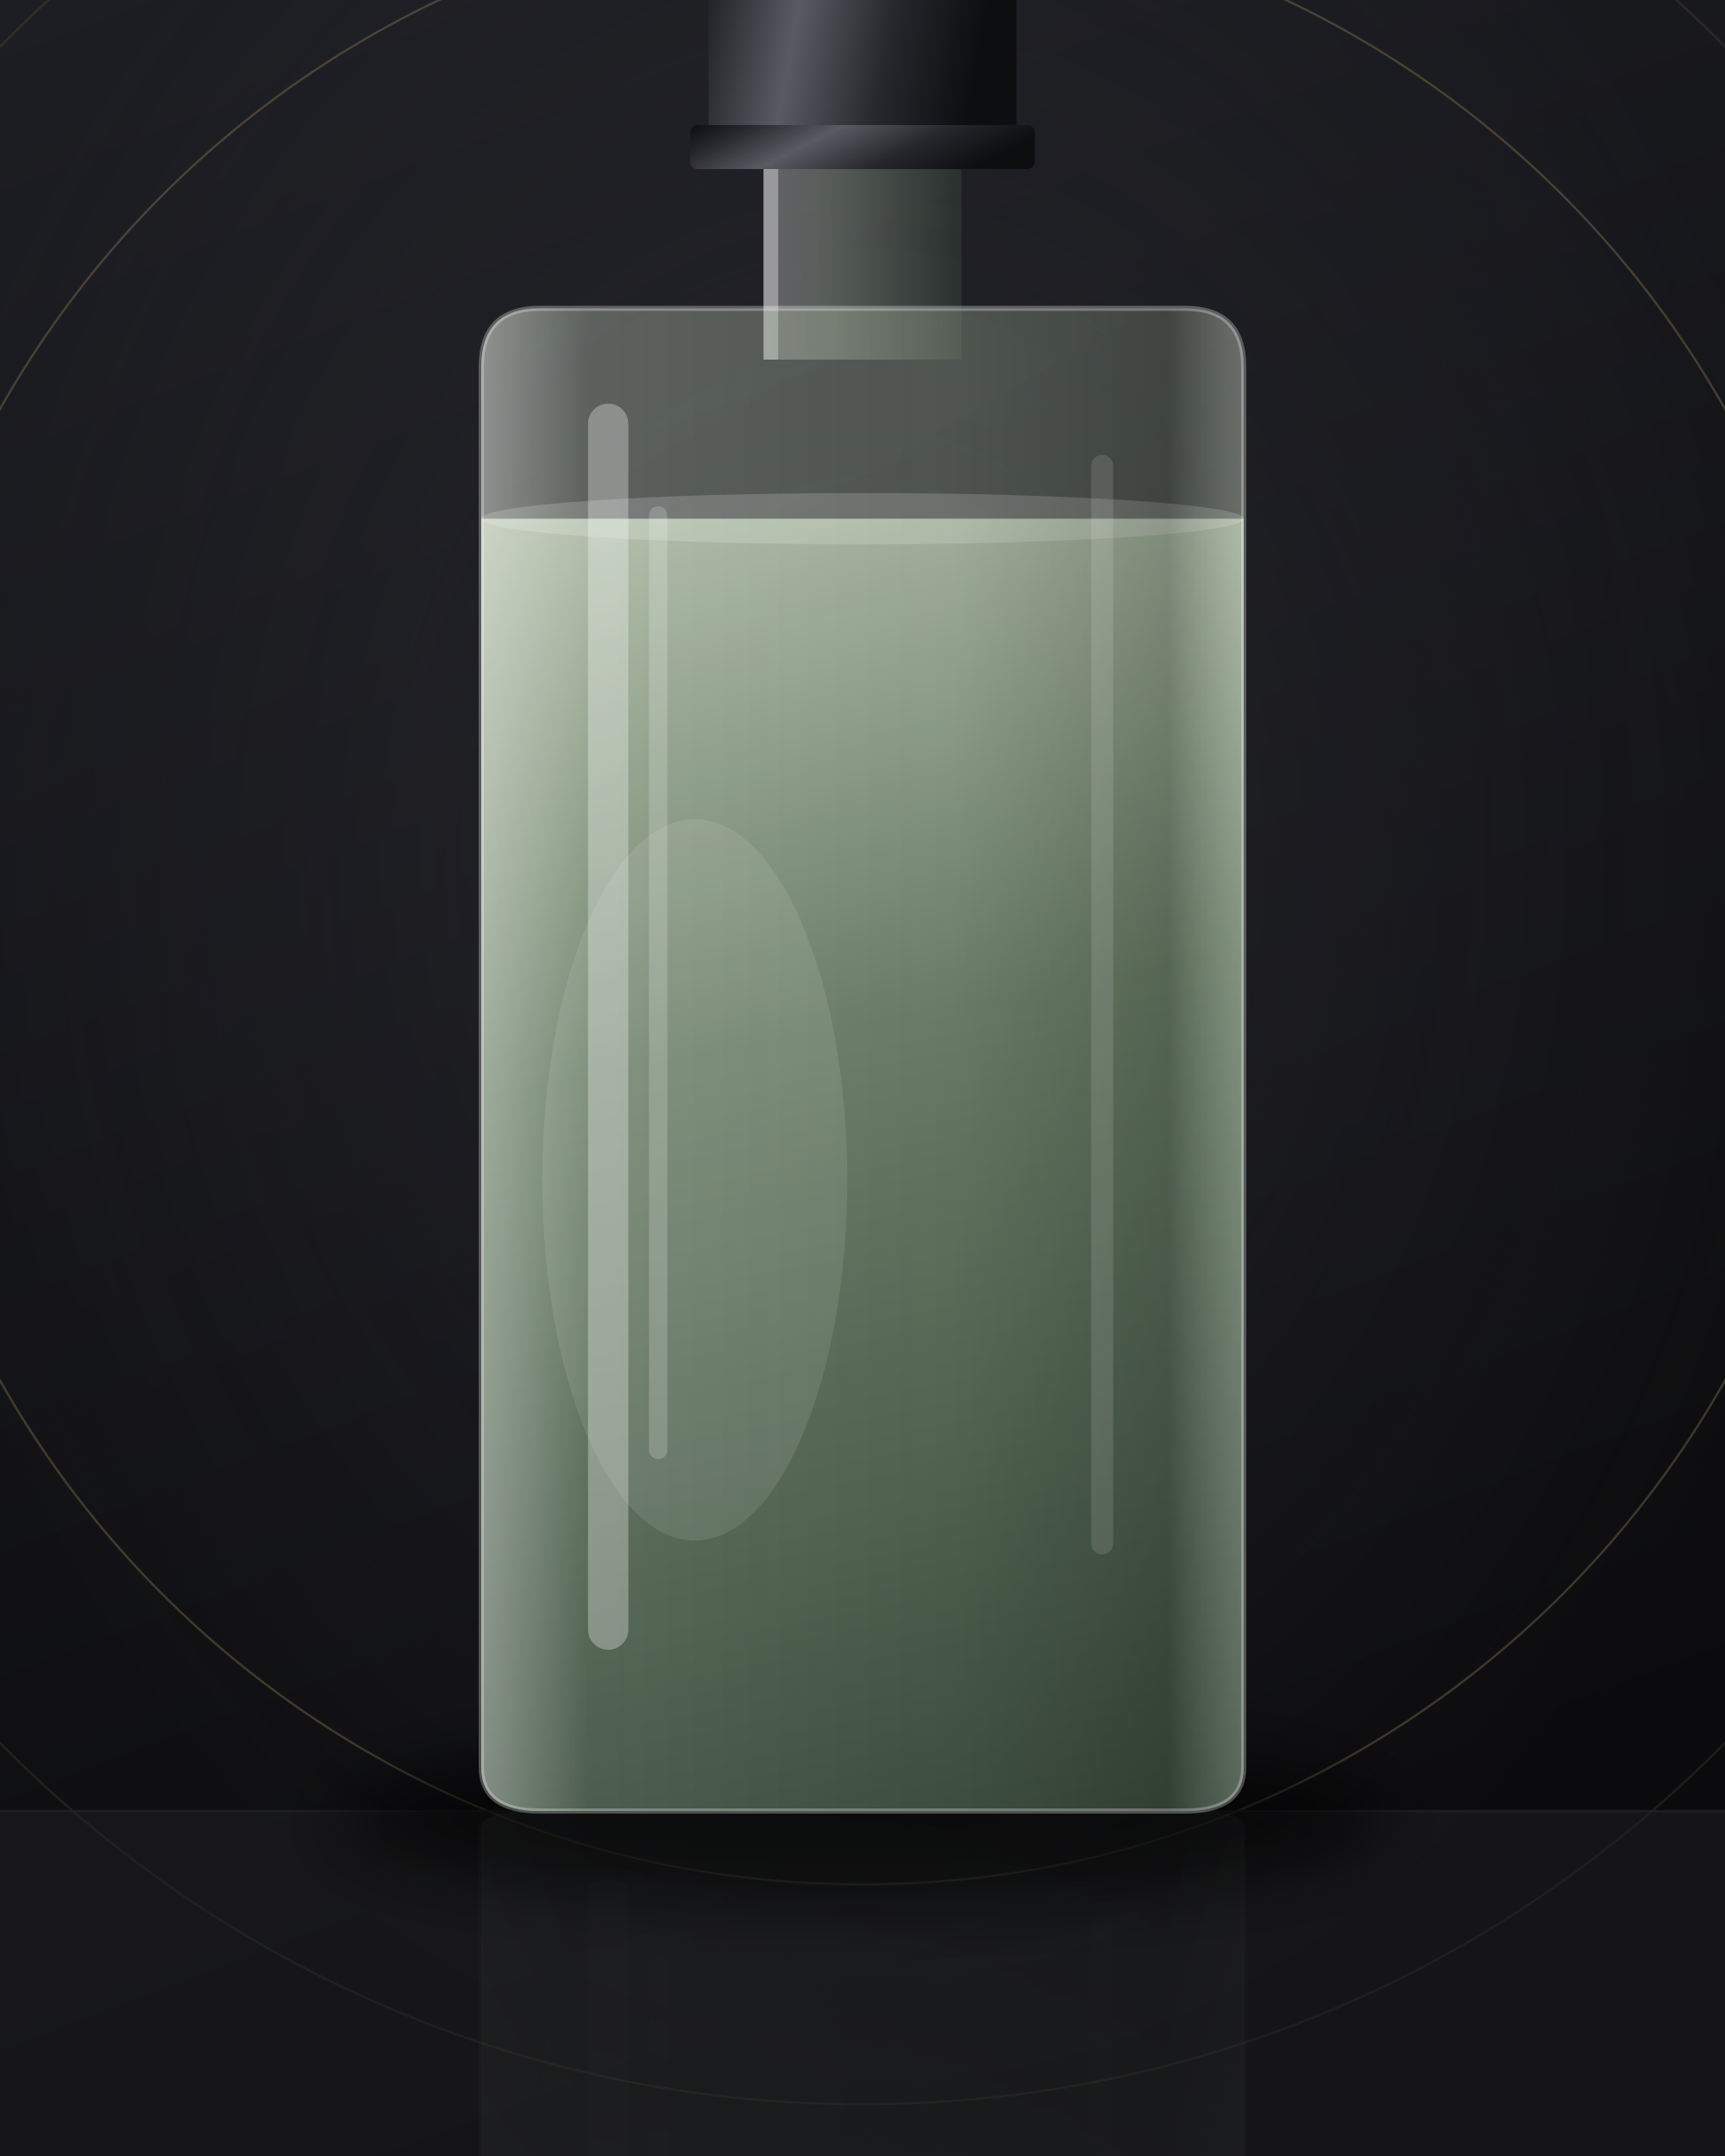
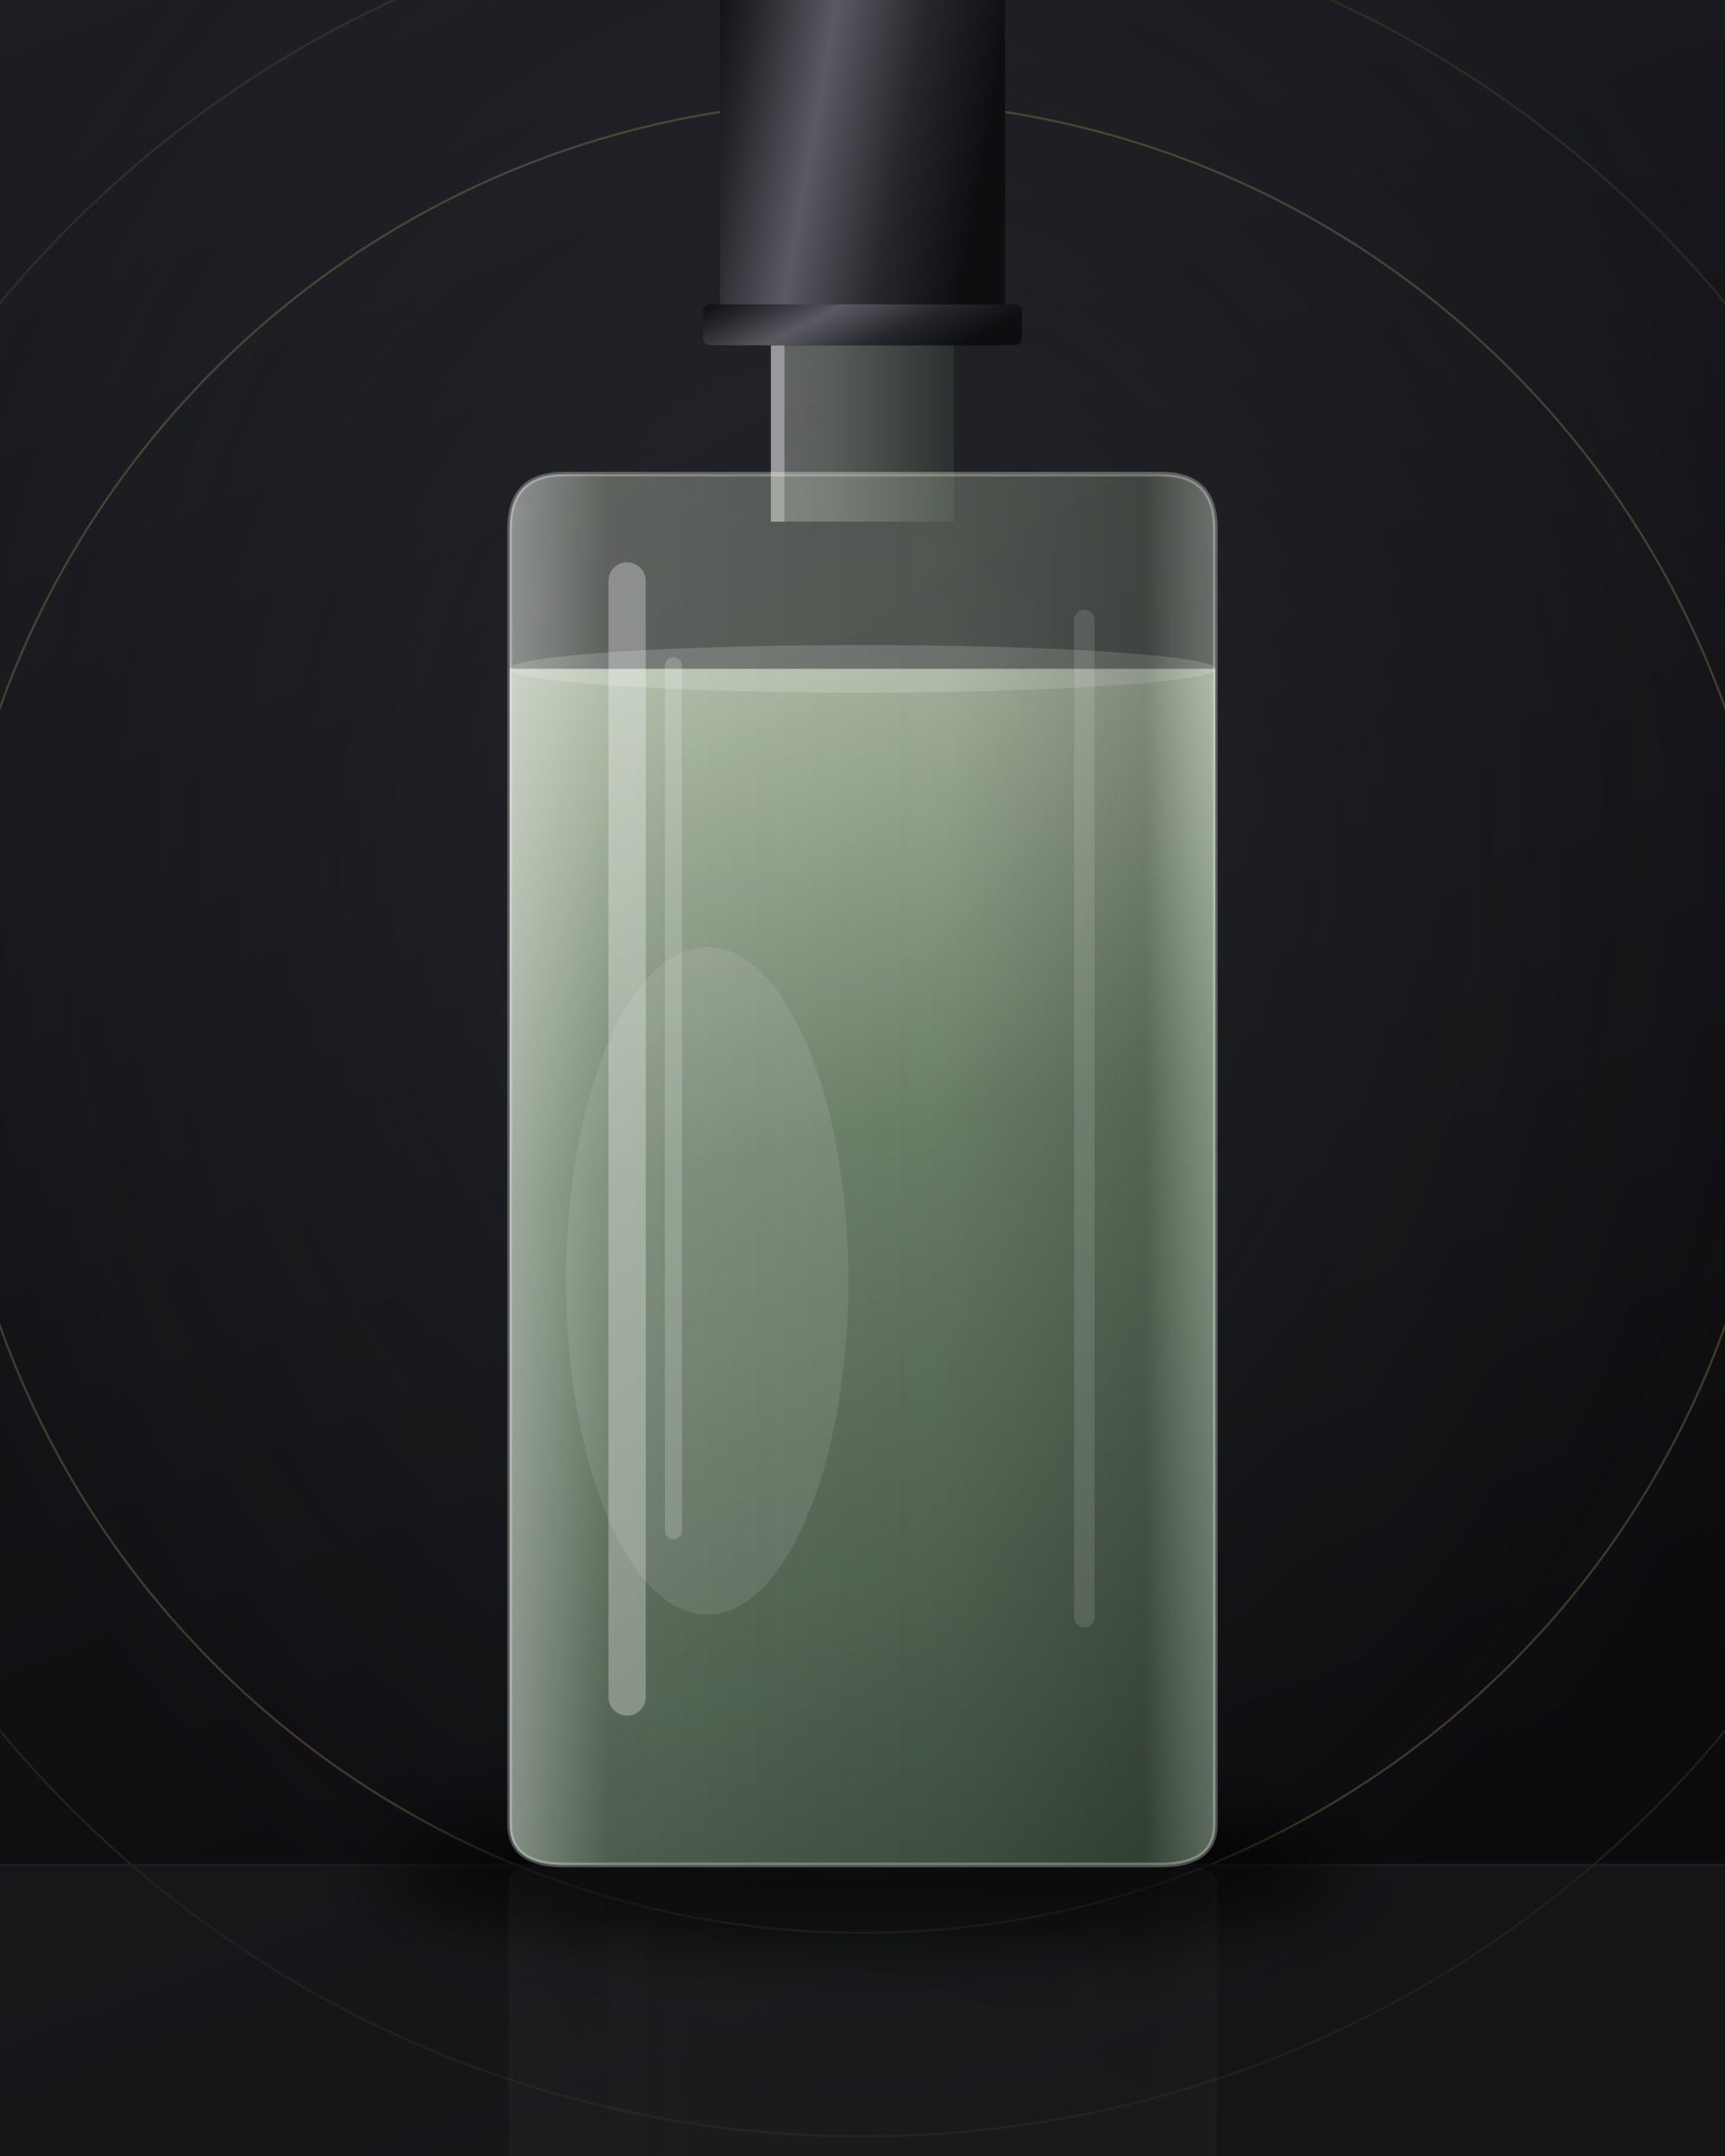
<svg xmlns="http://www.w3.org/2000/svg" viewBox="0 0 800 1000" width="800" height="1000" role="img">
  <defs>
    <linearGradient id="bg-sada-al-arz2" x1="0" y1="0" x2="0.3" y2="1">
      <stop offset="0" stop-color="#1D1E23" />
      <stop offset="1" stop-color="#0B0B0D" />
    </linearGradient>
    <radialGradient id="glow-sada-al-arz2" cx="0.5" cy="0.4" r="0.58">
      <stop offset="0" stop-color="#3D3E46" stop-opacity="0.8" />
      <stop offset="1" stop-color="#3D3E46" stop-opacity="0" />
    </radialGradient>
    <linearGradient id="liq-sada-al-arz2" x1="0" y1="0" x2="0.25" y2="1">
      <stop offset="0" stop-color="#BFCBB6" />
      <stop offset="0.45" stop-color="#6C8069" />
      <stop offset="1" stop-color="#3D4E3F" />
    </linearGradient>
    <linearGradient id="empty-sada-al-arz2" x1="0" y1="0" x2="0.3" y2="1">
      <stop offset="0" stop-color="#BFCBB6" stop-opacity="0.34" />
      <stop offset="1" stop-color="#6C8069" stop-opacity="0.42" />
    </linearGradient>
    <linearGradient id="glass-sada-al-arz2" x1="0" y1="0" x2="1" y2="0">
      <stop offset="0" stop-color="#ffffff" stop-opacity="0.34" />
      <stop offset="0.14" stop-color="#ffffff" stop-opacity="0.05" />
      <stop offset="0.62" stop-color="#000000" stop-opacity="0.04" />
      <stop offset="0.9" stop-color="#000000" stop-opacity="0.2" />
      <stop offset="1" stop-color="#ffffff" stop-opacity="0.16" />
    </linearGradient>
    <linearGradient id="cap-sada-al-arz2" x1="0" y1="0" x2="1" y2="0.25">
      <stop offset="0" stop-color="#0D0E10" />
      <stop offset="0.16" stop-color="#26272C" />
      <stop offset="0.42" stop-color="#5A5B62" />
      <stop offset="0.72" stop-color="#26272C" />
      <stop offset="1" stop-color="#0D0E10" />
    </linearGradient>
    <linearGradient id="neck-sada-al-arz2" x1="0" y1="0" x2="1" y2="0">
      <stop offset="0" stop-color="#ffffff" stop-opacity="0.3" />
      <stop offset="0.35" stop-color="#BFCBB6" stop-opacity="0.35" />
      <stop offset="1" stop-color="#3D4E3F" stop-opacity="0.35" />
    </linearGradient>
    <linearGradient id="fade-sada-al-arz2" x1="0" y1="0" x2="0" y2="1">
      <stop offset="0" stop-color="#ffffff" stop-opacity="0.55" />
      <stop offset="1" stop-color="#ffffff" stop-opacity="0" />
    </linearGradient>
    <mask id="reflect-sada-al-arz2">
      <rect x="-1000" y="-1000" width="2000" height="2000" fill="url(#fade-sada-al-arz2)" />
    </mask>
    <filter id="soft-sada-al-arz2" x="-60%" y="-60%" width="220%" height="220%">
      <feGaussianBlur stdDeviation="16" />
    </filter>
  </defs>
  <rect width="800" height="1000" fill="url(#bg-sada-al-arz2)" />
  <rect width="800" height="1000" fill="url(#glow-sada-al-arz2)" opacity="0.45" />
-   <circle cx="400" cy="415" r="459" fill="none" stroke="#C2A16B" stroke-opacity="0.28" />
-   <circle cx="400" cy="415" r="561" fill="none" stroke="#C2A16B" stroke-opacity="0.12" />
-   <rect y="840" width="800" height="160" fill="#212226" opacity="0.45" />
-   <path d="M 0 840 L 800 840" stroke="#212226" stroke-opacity="0.8" />
-   <ellipse cx="400" cy="844" rx="244.8" ry="37.4" fill="#040405" opacity="0.65" filter="url(#soft-sada-al-arz2)" />
-   <g mask="url(#reflect-sada-al-arz2)" opacity="0.16" transform="translate(400 840) scale(1.7 -0.714)">
+   <circle cx="400" cy="471.643" r="424.825" fill="none" stroke="#C2A16B" stroke-opacity="0.28" />
+   <circle cx="400" cy="471.643" r="519.231" fill="none" stroke="#C2A16B" stroke-opacity="0.12" />
+   <rect y="865" width="800" height="135" fill="#212226" opacity="0.45" />
+   <path d="M 0 865 L 800 865" stroke="#212226" stroke-opacity="0.8" />
+   <ellipse cx="400" cy="869" rx="226.573" ry="34.615" fill="#040405" opacity="0.65" filter="url(#soft-sada-al-arz2)" />
+   <g mask="url(#reflect-sada-al-arz2)" opacity="0.16" transform="translate(400 865) scale(1.573427 -0.6608392)">
    <clipPath id="clip-sada-al-arz2">
      <path d="M -104 -12 L -104 -394 Q -104 -410 -88 -410 L 88 -410 Q 104 -410 104 -394 L 104 -12 Q 104 0 88 0 L -88 0 Q -104 0 -104 -12 Z" />
    </clipPath>
    <rect x="-27" y="-448" width="54" height="52" fill="url(#neck-sada-al-arz2)" />
    <rect x="-27" y="-448" width="4" height="52" fill="#ffffff" opacity="0.35" />
    <rect x="-42" y="-566" width="84" height="118" rx="3" fill="url(#cap-sada-al-arz2)" />
    <rect x="-42" y="-562" width="84" height="3" fill="#ffffff" opacity="0.28" />
    <rect x="-47" y="-460" width="94" height="12" rx="2" fill="url(#cap-sada-al-arz2)" />
    <path d="M -104 -12 L -104 -394 Q -104 -410 -88 -410 L 88 -410 Q 104 -410 104 -394 L 104 -12 Q 104 0 88 0 L -88 0 Q -104 0 -104 -12 Z" fill="url(#empty-sada-al-arz2)" />
    <g clip-path="url(#clip-sada-al-arz2)">
      <rect x="-260" y="-352.6" width="520" height="392.6" fill="url(#liq-sada-al-arz2)" />
      <ellipse cx="0" cy="-352.6" rx="104" ry="7" fill="#ffffff" opacity="0.18" />
      <ellipse cx="-45.76" cy="-172.2" rx="41.6" ry="98.4" fill="#ffffff" opacity="0.1" />
    </g>
    <path d="M -104 -12 L -104 -394 Q -104 -410 -88 -410 L 88 -410 Q 104 -410 104 -394 L 104 -12 Q 104 0 88 0 L -88 0 Q -104 0 -104 -12 Z" fill="url(#glass-sada-al-arz2)" />
    <path d="M -104 -12 L -104 -394 Q -104 -410 -88 -410 L 88 -410 Q 104 -410 104 -394 L 104 -12 Q 104 0 88 0 L -88 0 Q -104 0 -104 -12 Z" fill="none" stroke="#ffffff" stroke-opacity="0.28" stroke-width="1.4" />
    <g clip-path="url(#clip-sada-al-arz2)">
      <rect x="-74.88" y="-384" width="11" height="340" rx="5.5" fill="#ffffff" opacity="0.3" />
      <rect x="-58.24" y="-356" width="5" height="260" rx="2.5" fill="#ffffff" opacity="0.18" />
      <rect x="62.4" y="-370" width="6" height="300" rx="3" fill="#ffffff" opacity="0.12" />
    </g>
  </g>
-   <g transform="translate(400 840) scale(1.7)">
+   <g transform="translate(400 865) scale(1.573427)">
    <clipPath id="clip-sada-al-arz2">
      <path d="M -104 -12 L -104 -394 Q -104 -410 -88 -410 L 88 -410 Q 104 -410 104 -394 L 104 -12 Q 104 0 88 0 L -88 0 Q -104 0 -104 -12 Z" />
    </clipPath>
    <rect x="-27" y="-448" width="54" height="52" fill="url(#neck-sada-al-arz2)" />
    <rect x="-27" y="-448" width="4" height="52" fill="#ffffff" opacity="0.35" />
    <rect x="-42" y="-566" width="84" height="118" rx="3" fill="url(#cap-sada-al-arz2)" />
    <rect x="-42" y="-562" width="84" height="3" fill="#ffffff" opacity="0.28" />
    <rect x="-47" y="-460" width="94" height="12" rx="2" fill="url(#cap-sada-al-arz2)" />
    <path d="M -104 -12 L -104 -394 Q -104 -410 -88 -410 L 88 -410 Q 104 -410 104 -394 L 104 -12 Q 104 0 88 0 L -88 0 Q -104 0 -104 -12 Z" fill="url(#empty-sada-al-arz2)" />
    <g clip-path="url(#clip-sada-al-arz2)">
      <rect x="-260" y="-352.6" width="520" height="392.6" fill="url(#liq-sada-al-arz2)" />
      <ellipse cx="0" cy="-352.6" rx="104" ry="7" fill="#ffffff" opacity="0.18" />
      <ellipse cx="-45.76" cy="-172.2" rx="41.6" ry="98.4" fill="#ffffff" opacity="0.1" />
    </g>
    <path d="M -104 -12 L -104 -394 Q -104 -410 -88 -410 L 88 -410 Q 104 -410 104 -394 L 104 -12 Q 104 0 88 0 L -88 0 Q -104 0 -104 -12 Z" fill="url(#glass-sada-al-arz2)" />
    <path d="M -104 -12 L -104 -394 Q -104 -410 -88 -410 L 88 -410 Q 104 -410 104 -394 L 104 -12 Q 104 0 88 0 L -88 0 Q -104 0 -104 -12 Z" fill="none" stroke="#ffffff" stroke-opacity="0.28" stroke-width="1.4" />
    <g clip-path="url(#clip-sada-al-arz2)">
      <rect x="-74.88" y="-384" width="11" height="340" rx="5.5" fill="#ffffff" opacity="0.3" />
      <rect x="-58.24" y="-356" width="5" height="260" rx="2.5" fill="#ffffff" opacity="0.18" />
      <rect x="62.4" y="-370" width="6" height="300" rx="3" fill="#ffffff" opacity="0.12" />
    </g>
  </g>
</svg>
